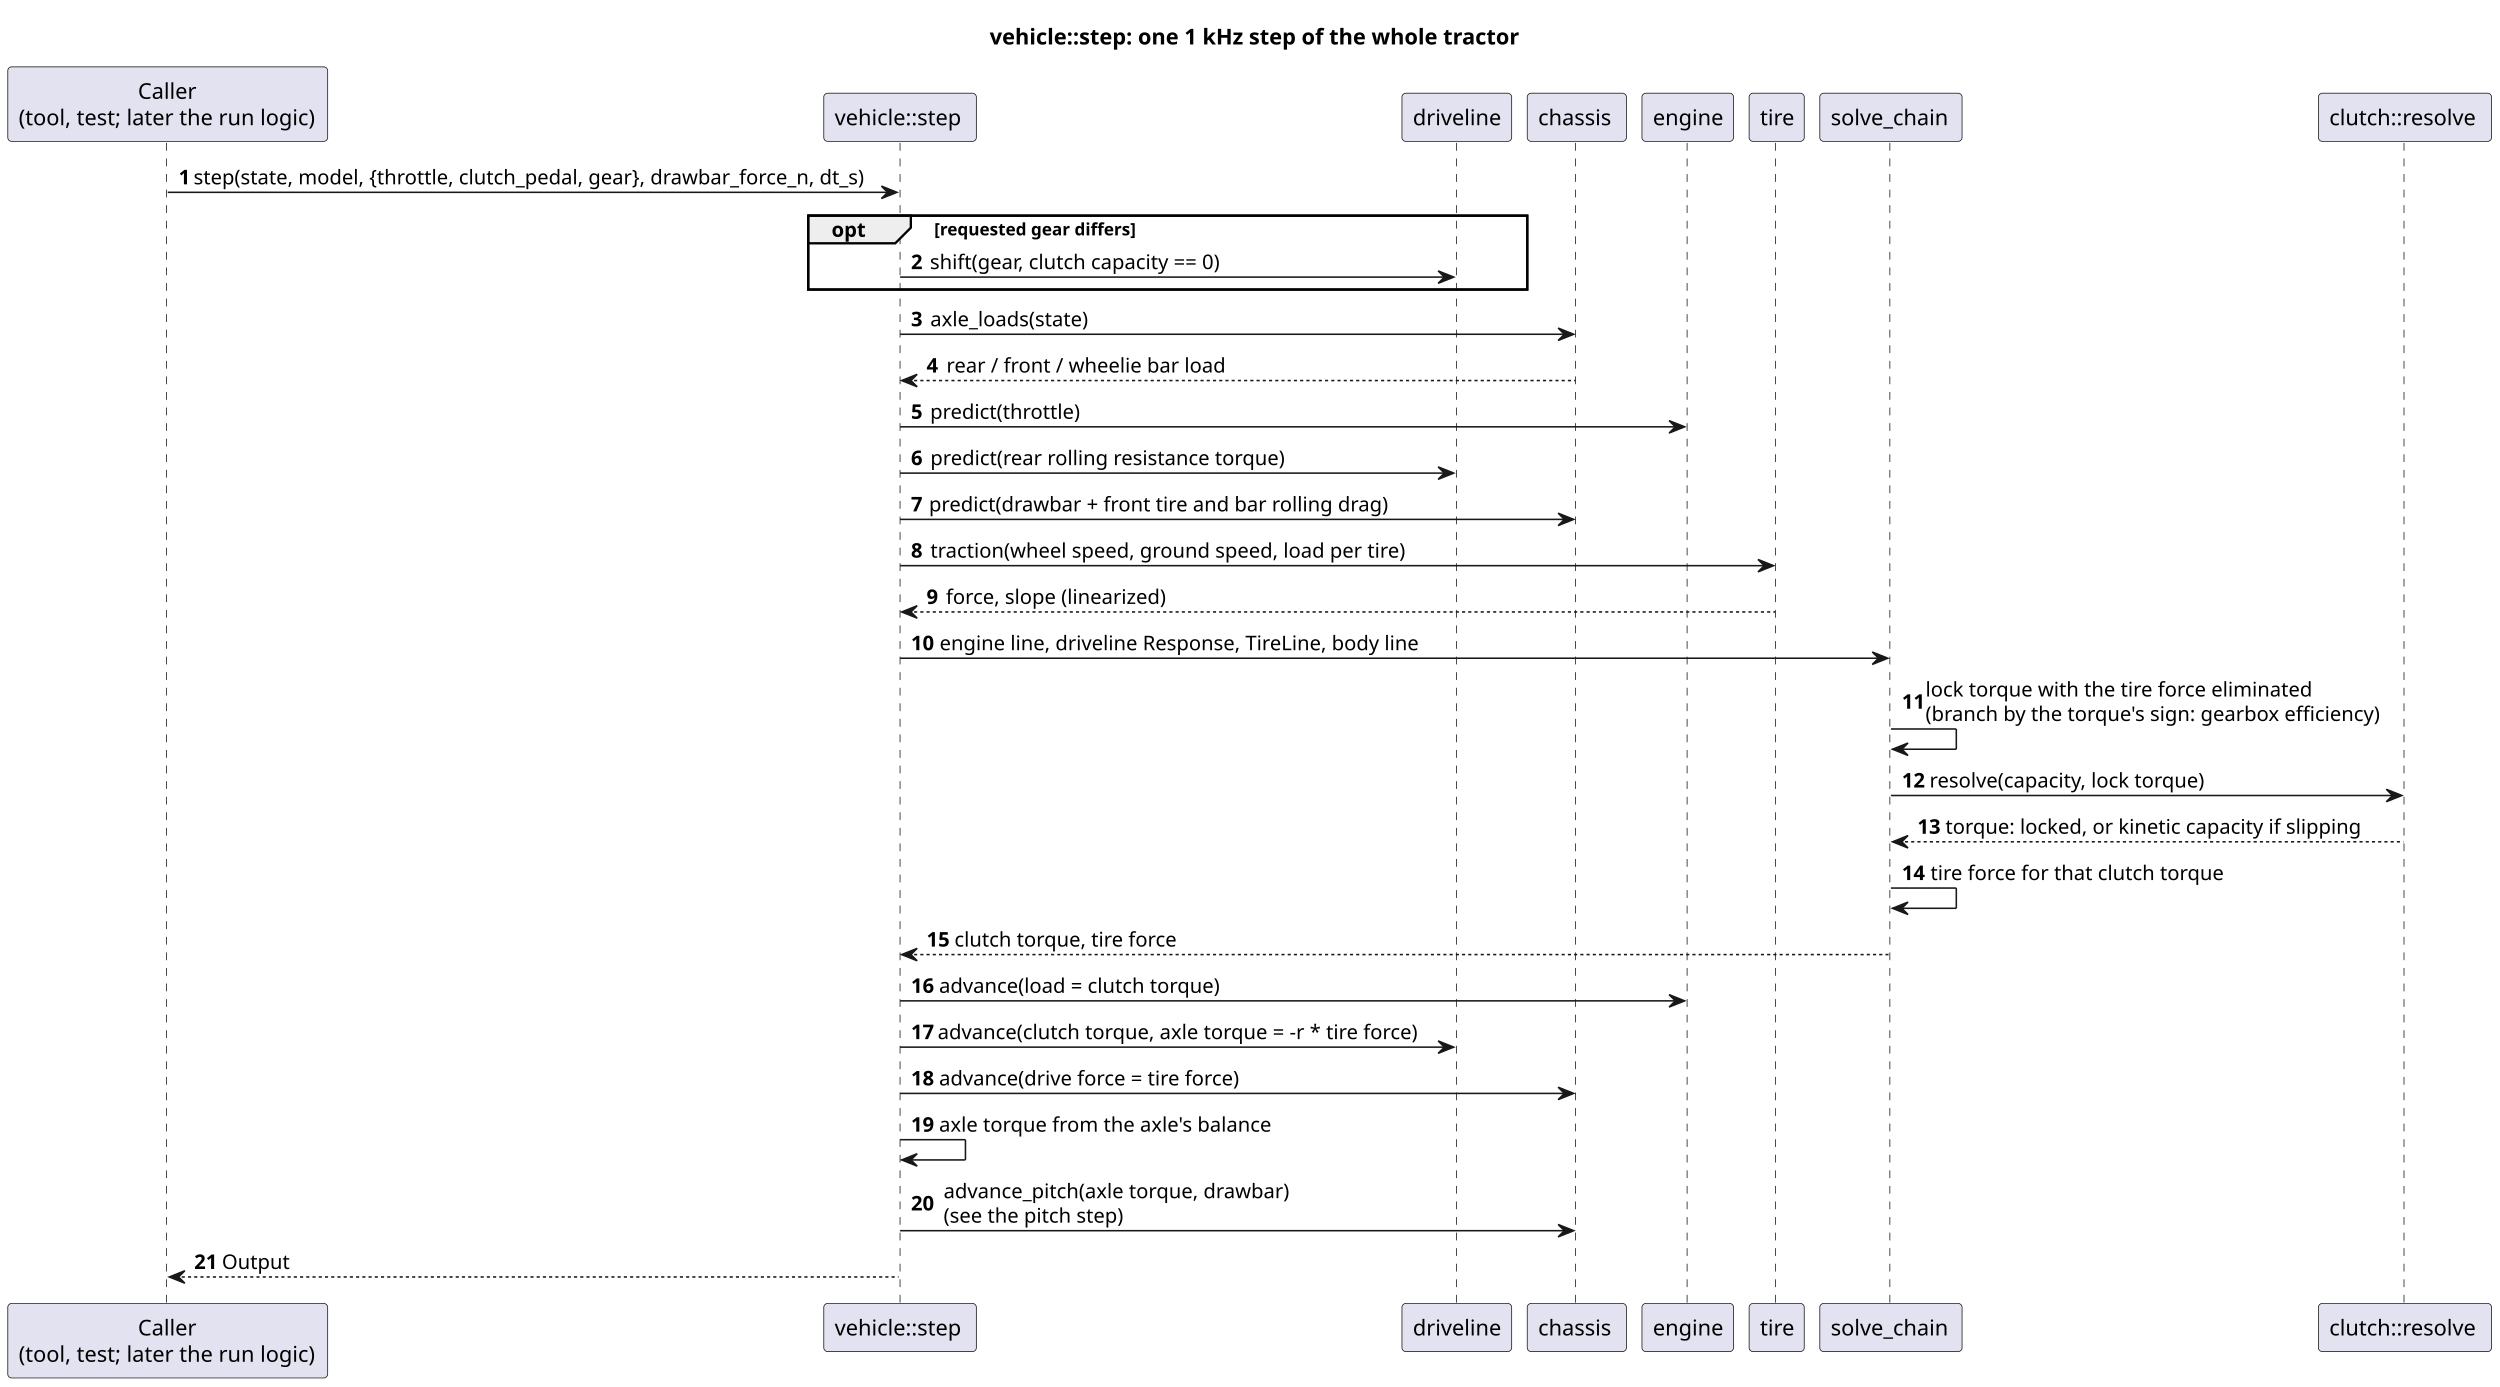
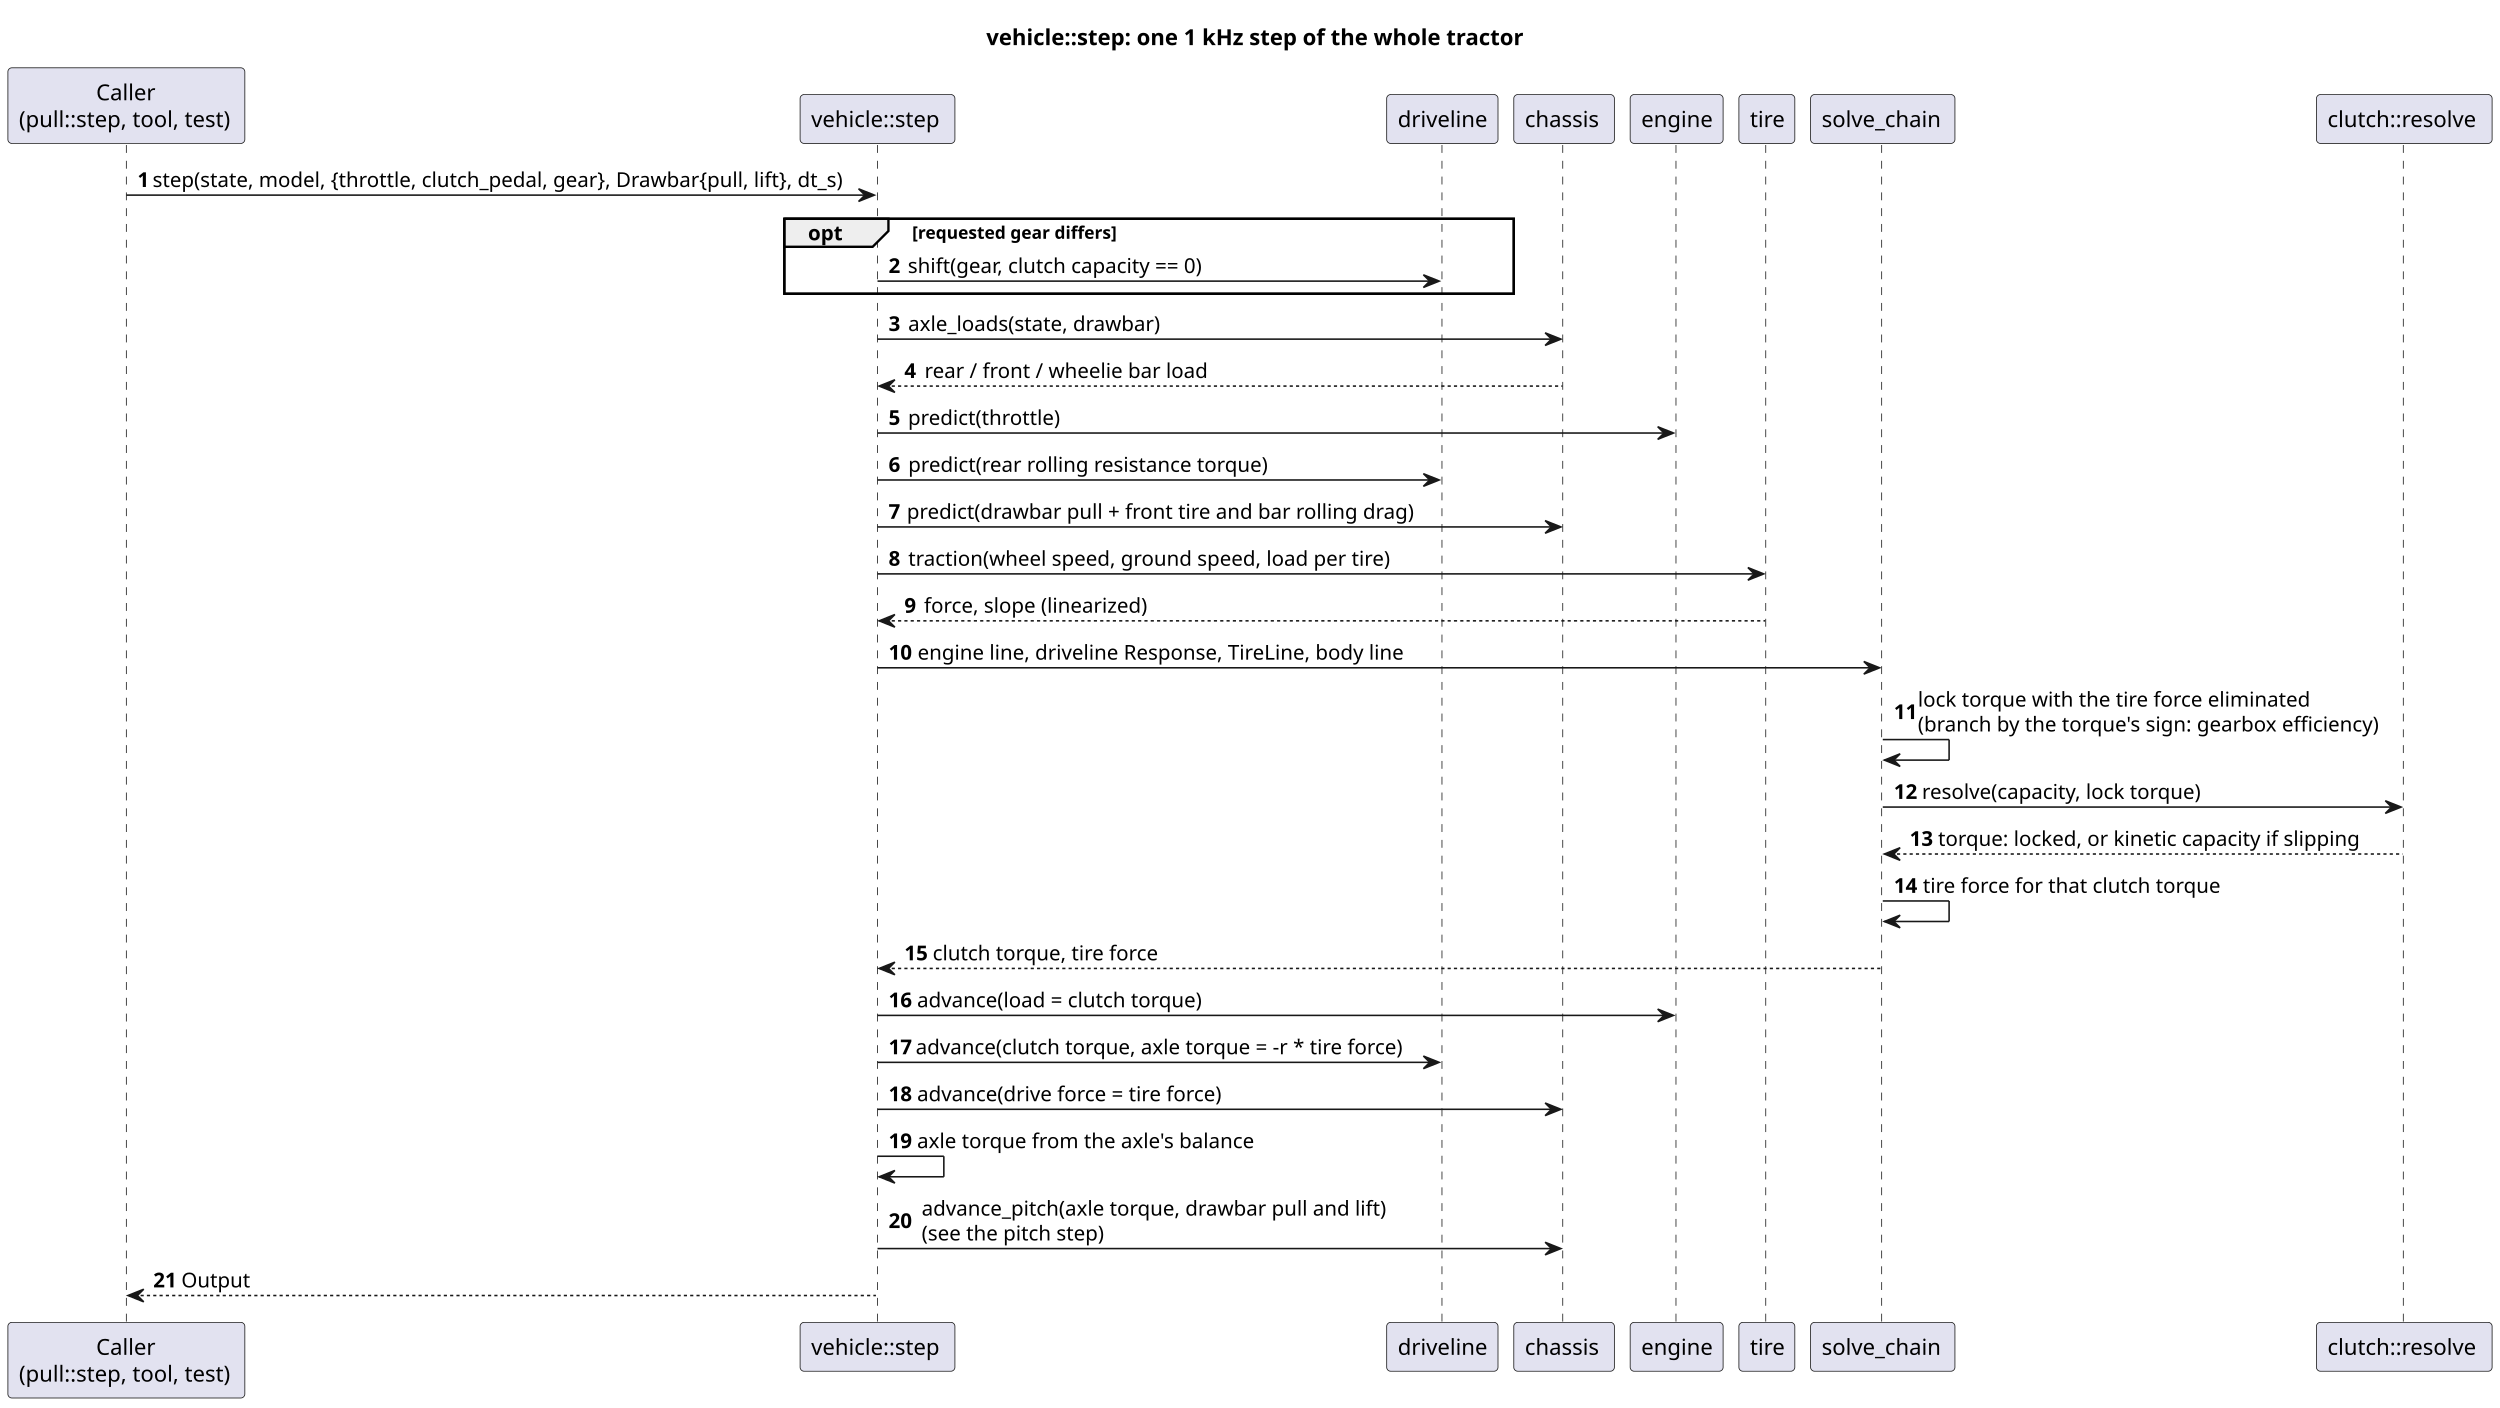
- <svg xmlns="http://www.w3.org/2000/svg" contentStyleType="text/css" height="891px" preserveAspectRatio="none" style="width:1606px;height:891px;background:#FFFFFF;" version="1.1" viewBox="0 0 1606 891" width="1606px" zoomAndPan="magnify">
+ <svg xmlns="http://www.w3.org/2000/svg" contentStyleType="text/css" height="891px" preserveAspectRatio="none" style="width:1583px;height:891px;background:#FFFFFF;" version="1.1" viewBox="0 0 1583 891" width="1583px" zoomAndPan="magnify">
  <defs />
  <g>
-     <text fill="#000000" font-family="sans-serif" font-size="14" font-weight="bold" lengthAdjust="spacing" textLength="332.992" x="635.787" y="28.562">vehicle::step: one 1 kHz step of the whole tractor</text>
-     <rect fill="none" height="47.459" style="stroke:#000000;stroke-width:1.5;" width="461.902" x="519.194" y="138.548" />
-     <line style="stroke:#181818;stroke-width:0.5;stroke-dasharray:5.0,5.0;" x1="107" x2="107" y1="91.818" y2="838.326" />
-     <line style="stroke:#181818;stroke-width:0.5;stroke-dasharray:5.0,5.0;" x1="578.194" x2="578.194" y1="91.818" y2="838.326" />
-     <line style="stroke:#181818;stroke-width:0.5;stroke-dasharray:5.0,5.0;" x1="935.618" x2="935.618" y1="91.818" y2="838.326" />
-     <line style="stroke:#181818;stroke-width:0.5;stroke-dasharray:5.0,5.0;" x1="1012.097" x2="1012.097" y1="91.818" y2="838.326" />
-     <line style="stroke:#181818;stroke-width:0.5;stroke-dasharray:5.0,5.0;" x1="1083.794" x2="1083.794" y1="91.818" y2="838.326" />
-     <line style="stroke:#181818;stroke-width:0.5;stroke-dasharray:5.0,5.0;" x1="1140.638" x2="1140.638" y1="91.818" y2="838.326" />
-     <line style="stroke:#181818;stroke-width:0.5;stroke-dasharray:5.0,5.0;" x1="1214.041" x2="1214.041" y1="91.818" y2="838.326" />
-     <line style="stroke:#181818;stroke-width:0.5;stroke-dasharray:5.0,5.0;" x1="1544.338" x2="1544.338" y1="91.818" y2="838.326" />
-     <rect fill="#E2E2F0" height="47.879" rx="2.5" ry="2.5" style="stroke:#181818;stroke-width:0.5;" width="205.495" x="5" y="42.94" />
-     <text fill="#000000" font-family="sans-serif" font-size="14" lengthAdjust="spacing" textLength="38.302" x="88.597" y="63.502">Caller</text>
-     <text fill="#000000" font-family="sans-serif" font-size="14" lengthAdjust="spacing" textLength="191.495" x="12" y="80.441">(tool, test; later the run logic)</text>
-     <rect fill="#E2E2F0" height="47.879" rx="2.5" ry="2.5" style="stroke:#181818;stroke-width:0.5;" width="205.495" x="5" y="837.326" />
-     <text fill="#000000" font-family="sans-serif" font-size="14" lengthAdjust="spacing" textLength="38.302" x="88.597" y="857.889">Caller</text>
-     <text fill="#000000" font-family="sans-serif" font-size="14" lengthAdjust="spacing" textLength="191.495" x="12" y="874.828">(tool, test; later the run logic)</text>
-     <rect fill="#E2E2F0" height="30.939" rx="2.5" ry="2.5" style="stroke:#181818;stroke-width:0.5;" width="98.02" x="529.194" y="59.879" />
-     <text fill="#000000" font-family="sans-serif" font-size="14" lengthAdjust="spacing" textLength="84.02" x="536.194" y="80.441">vehicle::step</text>
-     <rect fill="#E2E2F0" height="30.939" rx="2.5" ry="2.5" style="stroke:#181818;stroke-width:0.5;" width="98.02" x="529.194" y="837.326" />
-     <text fill="#000000" font-family="sans-serif" font-size="14" lengthAdjust="spacing" textLength="84.02" x="536.194" y="857.889">vehicle::step</text>
-     <rect fill="#E2E2F0" height="30.939" rx="2.5" ry="2.5" style="stroke:#181818;stroke-width:0.5;" width="70.478" x="900.618" y="59.879" />
-     <text fill="#000000" font-family="sans-serif" font-size="14" lengthAdjust="spacing" textLength="56.478" x="907.618" y="80.441">driveline</text>
-     <rect fill="#E2E2F0" height="30.939" rx="2.5" ry="2.5" style="stroke:#181818;stroke-width:0.5;" width="70.478" x="900.618" y="837.326" />
-     <text fill="#000000" font-family="sans-serif" font-size="14" lengthAdjust="spacing" textLength="56.478" x="907.618" y="857.889">driveline</text>
-     <rect fill="#E2E2F0" height="30.939" rx="2.5" ry="2.5" style="stroke:#181818;stroke-width:0.5;" width="63.697" x="981.097" y="59.879" />
-     <text fill="#000000" font-family="sans-serif" font-size="14" lengthAdjust="spacing" textLength="49.697" x="988.097" y="80.441">chassis</text>
-     <rect fill="#E2E2F0" height="30.939" rx="2.5" ry="2.5" style="stroke:#181818;stroke-width:0.5;" width="63.697" x="981.097" y="837.326" />
-     <text fill="#000000" font-family="sans-serif" font-size="14" lengthAdjust="spacing" textLength="49.697" x="988.097" y="857.889">chassis</text>
-     <rect fill="#E2E2F0" height="30.939" rx="2.5" ry="2.5" style="stroke:#181818;stroke-width:0.5;" width="58.844" x="1054.794" y="59.879" />
-     <text fill="#000000" font-family="sans-serif" font-size="14" lengthAdjust="spacing" textLength="44.844" x="1061.794" y="80.441">engine</text>
-     <rect fill="#E2E2F0" height="30.939" rx="2.5" ry="2.5" style="stroke:#181818;stroke-width:0.5;" width="58.844" x="1054.794" y="837.326" />
-     <text fill="#000000" font-family="sans-serif" font-size="14" lengthAdjust="spacing" textLength="44.844" x="1061.794" y="857.889">engine</text>
-     <rect fill="#E2E2F0" height="30.939" rx="2.5" ry="2.5" style="stroke:#181818;stroke-width:0.5;" width="35.403" x="1123.638" y="59.879" />
-     <text fill="#000000" font-family="sans-serif" font-size="14" lengthAdjust="spacing" textLength="21.403" x="1130.638" y="80.441">tire</text>
-     <rect fill="#E2E2F0" height="30.939" rx="2.5" ry="2.5" style="stroke:#181818;stroke-width:0.5;" width="35.403" x="1123.638" y="837.326" />
-     <text fill="#000000" font-family="sans-serif" font-size="14" lengthAdjust="spacing" textLength="21.403" x="1130.638" y="857.889">tire</text>
-     <rect fill="#E2E2F0" height="30.939" rx="2.5" ry="2.5" style="stroke:#181818;stroke-width:0.5;" width="91.39" x="1169.041" y="59.879" />
-     <text fill="#000000" font-family="sans-serif" font-size="14" lengthAdjust="spacing" textLength="77.39" x="1176.041" y="80.441">solve_chain</text>
-     <rect fill="#E2E2F0" height="30.939" rx="2.5" ry="2.5" style="stroke:#181818;stroke-width:0.5;" width="91.39" x="1169.041" y="837.326" />
-     <text fill="#000000" font-family="sans-serif" font-size="14" lengthAdjust="spacing" textLength="77.39" x="1176.041" y="857.889">solve_chain</text>
-     <rect fill="#E2E2F0" height="30.939" rx="2.5" ry="2.5" style="stroke:#181818;stroke-width:0.5;" width="111.228" x="1489.338" y="59.879" />
-     <text fill="#000000" font-family="sans-serif" font-size="14" lengthAdjust="spacing" textLength="97.228" x="1496.338" y="80.441">clutch::resolve</text>
-     <rect fill="#E2E2F0" height="30.939" rx="2.5" ry="2.5" style="stroke:#181818;stroke-width:0.5;" width="111.228" x="1489.338" y="837.326" />
-     <text fill="#000000" font-family="sans-serif" font-size="14" lengthAdjust="spacing" textLength="97.228" x="1496.338" y="857.889">clutch::resolve</text>
-     <polygon fill="#181818" points="566.205,119.548,576.205,123.548,566.205,127.548,570.205,123.548" style="stroke:#181818;stroke-width:1.0;" />
-     <line style="stroke:#181818;stroke-width:1.0;" x1="107.748" x2="572.205" y1="123.548" y2="123.548" />
-     <text fill="#000000" font-family="sans-serif" font-size="13" font-weight="bold" lengthAdjust="spacing" textLength="5.605" x="114.748" y="118.412">1</text>
-     <text fill="#000000" font-family="sans-serif" font-size="13" lengthAdjust="spacing" textLength="436.852" x="124.353" y="118.412">step(state, model, {throttle, clutch_pedal, gear}, drawbar_force_n, dt_s)</text>
-     <path d="M519.194,138.548 L585.123,138.548 L585.123,146.277 L575.123,156.277 L519.194,156.277 L519.194,138.548 " fill="#EEEEEE" style="stroke:#000000;stroke-width:1.5;" />
-     <rect fill="none" height="47.459" style="stroke:#000000;stroke-width:1.5;" width="461.902" x="519.194" y="138.548" />
-     <text fill="#000000" font-family="sans-serif" font-size="13" font-weight="bold" lengthAdjust="spacing" textLength="20.928" x="534.194" y="152.142">opt</text>
-     <text fill="#000000" font-family="sans-serif" font-size="11" font-weight="bold" lengthAdjust="spacing" textLength="128.777" x="600.123" y="151.204">[requested gear differs]</text>
-     <polygon fill="#181818" points="923.857,174.007,933.857,178.007,923.857,182.007,927.857,178.007" style="stroke:#181818;stroke-width:1.0;" />
-     <line style="stroke:#181818;stroke-width:1.0;" x1="578.205" x2="929.857" y1="178.007" y2="178.007" />
-     <text fill="#000000" font-family="sans-serif" font-size="13" font-weight="bold" lengthAdjust="spacing" textLength="8.188" x="585.205" y="172.871">2</text>
-     <text fill="#000000" font-family="sans-serif" font-size="13" lengthAdjust="spacing" textLength="197.514" x="597.393" y="172.871">shift(gear, clutch capacity == 0)</text>
-     <polygon fill="#181818" points="1000.945,210.736,1010.945,214.736,1000.945,218.736,1004.945,214.736" style="stroke:#181818;stroke-width:1.0;" />
-     <line style="stroke:#181818;stroke-width:1.0;" x1="578.205" x2="1006.945" y1="214.736" y2="214.736" />
-     <text fill="#000000" font-family="sans-serif" font-size="13" font-weight="bold" lengthAdjust="spacing" textLength="8.392" x="585.205" y="209.601">3</text>
-     <text fill="#000000" font-family="sans-serif" font-size="13" lengthAdjust="spacing" textLength="103.848" x="597.596" y="209.601">axle_loads(state)</text>
-     <polygon fill="#181818" points="589.205,240.466,579.205,244.466,589.205,248.466,585.205,244.466" style="stroke:#181818;stroke-width:1.0;" />
-     <line style="stroke:#181818;stroke-width:1.0;stroke-dasharray:2.0,2.0;" x1="583.205" x2="1011.945" y1="244.466" y2="244.466" />
-     <text fill="#000000" font-family="sans-serif" font-size="13" font-weight="bold" lengthAdjust="spacing" textLength="8.791" x="595.205" y="239.33">4</text>
-     <text fill="#000000" font-family="sans-serif" font-size="13" lengthAdjust="spacing" textLength="179.125" x="607.996" y="239.33">rear / front / wheelie bar load</text>
-     <polygon fill="#181818" points="1072.216,270.195,1082.216,274.195,1072.216,278.195,1076.216,274.195" style="stroke:#181818;stroke-width:1.0;" />
-     <line style="stroke:#181818;stroke-width:1.0;" x1="578.205" x2="1078.216" y1="274.195" y2="274.195" />
-     <text fill="#000000" font-family="sans-serif" font-size="13" font-weight="bold" lengthAdjust="spacing" textLength="8.309" x="585.205" y="269.06">5</text>
-     <text fill="#000000" font-family="sans-serif" font-size="13" lengthAdjust="spacing" textLength="96.567" x="597.514" y="269.06">predict(throttle)</text>
-     <polygon fill="#181818" points="923.857,299.925,933.857,303.925,923.857,307.925,927.857,303.925" style="stroke:#181818;stroke-width:1.0;" />
-     <line style="stroke:#181818;stroke-width:1.0;" x1="578.205" x2="929.857" y1="303.925" y2="303.925" />
-     <text fill="#000000" font-family="sans-serif" font-size="13" font-weight="bold" lengthAdjust="spacing" textLength="8.442" x="585.205" y="298.789">6</text>
-     <text fill="#000000" font-family="sans-serif" font-size="13" lengthAdjust="spacing" textLength="229.88" x="597.647" y="298.789">predict(rear rolling resistance torque)</text>
-     <polygon fill="#181818" points="1000.945,329.654,1010.945,333.654,1000.945,337.654,1004.945,333.654" style="stroke:#181818;stroke-width:1.0;" />
-     <line style="stroke:#181818;stroke-width:1.0;" x1="578.205" x2="1006.945" y1="333.654" y2="333.654" />
-     <text fill="#000000" font-family="sans-serif" font-size="13" font-weight="bold" lengthAdjust="spacing" textLength="7.56" x="585.205" y="328.519">7</text>
-     <text fill="#000000" font-family="sans-serif" font-size="13" lengthAdjust="spacing" textLength="296.163" x="596.765" y="328.519">predict(drawbar + front tire and bar rolling drag)</text>
-     <polygon fill="#181818" points="1129.339,359.384,1139.339,363.384,1129.339,367.384,1133.339,363.384" style="stroke:#181818;stroke-width:1.0;" />
-     <line style="stroke:#181818;stroke-width:1.0;" x1="578.205" x2="1135.339" y1="363.384" y2="363.384" />
-     <text fill="#000000" font-family="sans-serif" font-size="13" font-weight="bold" lengthAdjust="spacing" textLength="8.461" x="585.205" y="358.248">8</text>
-     <text fill="#000000" font-family="sans-serif" font-size="13" lengthAdjust="spacing" textLength="308.674" x="597.666" y="358.248">traction(wheel speed, ground speed, load per tire)</text>
-     <polygon fill="#181818" points="589.205,389.113,579.205,393.113,589.205,397.113,585.205,393.113" style="stroke:#181818;stroke-width:1.0;" />
-     <line style="stroke:#181818;stroke-width:1.0;stroke-dasharray:2.0,2.0;" x1="583.205" x2="1140.339" y1="393.113" y2="393.113" />
-     <text fill="#000000" font-family="sans-serif" font-size="13" font-weight="bold" lengthAdjust="spacing" textLength="8.442" x="595.205" y="387.978">9</text>
-     <text fill="#000000" font-family="sans-serif" font-size="13" lengthAdjust="spacing" textLength="146.009" x="607.647" y="387.978">force, slope (linearized)</text>
-     <polygon fill="#181818" points="1202.736,418.843,1212.736,422.843,1202.736,426.843,1206.736,422.843" style="stroke:#181818;stroke-width:1.0;" />
-     <line style="stroke:#181818;stroke-width:1.0;" x1="578.205" x2="1208.736" y1="422.843" y2="422.843" />
-     <text fill="#000000" font-family="sans-serif" font-size="13" font-weight="bold" lengthAdjust="spacing" textLength="14.371" x="585.205" y="417.707">10</text>
-     <text fill="#000000" font-family="sans-serif" font-size="13" lengthAdjust="spacing" textLength="311.848" x="603.576" y="417.707">engine line, driveline Response, TireLine, body line</text>
-     <line style="stroke:#181818;stroke-width:1.0;" x1="1214.736" x2="1256.736" y1="468.302" y2="468.302" />
-     <line style="stroke:#181818;stroke-width:1.0;" x1="1256.736" x2="1256.736" y1="468.302" y2="481.302" />
-     <line style="stroke:#181818;stroke-width:1.0;" x1="1215.736" x2="1256.736" y1="481.302" y2="481.302" />
-     <polygon fill="#181818" points="1225.736,477.302,1215.736,481.302,1225.736,485.302,1221.736,481.302" style="stroke:#181818;stroke-width:1.0;" />
-     <text fill="#000000" font-family="sans-serif" font-size="13" font-weight="bold" lengthAdjust="spacing" textLength="11.21" x="1221.736" y="455.301">11</text>
-     <text fill="#000000" font-family="sans-serif" font-size="13" lengthAdjust="spacing" textLength="248.422" x="1236.946" y="447.437">lock torque with the tire force eliminated</text>
-     <text fill="#000000" font-family="sans-serif" font-size="13" lengthAdjust="spacing" textLength="301.006" x="1236.946" y="463.166">(branch by the torque's sign: gearbox efficiency)</text>
-     <polygon fill="#181818" points="1532.952,507.031,1542.952,511.031,1532.952,515.031,1536.952,511.031" style="stroke:#181818;stroke-width:1.0;" />
-     <line style="stroke:#181818;stroke-width:1.0;" x1="1214.736" x2="1538.952" y1="511.031" y2="511.031" />
-     <text fill="#000000" font-family="sans-serif" font-size="13" font-weight="bold" lengthAdjust="spacing" textLength="13.793" x="1221.736" y="505.896">12</text>
-     <text fill="#000000" font-family="sans-serif" font-size="13" lengthAdjust="spacing" textLength="183.498" x="1239.529" y="505.896">resolve(capacity, lock torque)</text>
-     <polygon fill="#181818" points="1225.736,536.761,1215.736,540.761,1225.736,544.761,1221.736,540.761" style="stroke:#181818;stroke-width:1.0;" />
-     <line style="stroke:#181818;stroke-width:1.0;stroke-dasharray:2.0,2.0;" x1="1219.736" x2="1543.952" y1="540.761" y2="540.761" />
-     <text fill="#000000" font-family="sans-serif" font-size="13" font-weight="bold" lengthAdjust="spacing" textLength="13.997" x="1231.736" y="535.625">13</text>
-     <text fill="#000000" font-family="sans-serif" font-size="13" lengthAdjust="spacing" textLength="271.661" x="1249.732" y="535.625">torque: locked, or kinetic capacity if slipping</text>
-     <line style="stroke:#181818;stroke-width:1.0;" x1="1214.736" x2="1256.736" y1="570.49" y2="570.49" />
-     <line style="stroke:#181818;stroke-width:1.0;" x1="1256.736" x2="1256.736" y1="570.49" y2="583.49" />
-     <line style="stroke:#181818;stroke-width:1.0;" x1="1215.736" x2="1256.736" y1="583.49" y2="583.49" />
-     <polygon fill="#181818" points="1225.736,579.49,1215.736,583.49,1225.736,587.49,1221.736,583.49" style="stroke:#181818;stroke-width:1.0;" />
-     <text fill="#000000" font-family="sans-serif" font-size="13" font-weight="bold" lengthAdjust="spacing" textLength="14.396" x="1221.736" y="565.355">14</text>
-     <text fill="#000000" font-family="sans-serif" font-size="13" lengthAdjust="spacing" textLength="189.452" x="1240.132" y="565.355">tire force for that clutch torque</text>
-     <polygon fill="#181818" points="589.205,609.22,579.205,613.22,589.205,617.22,585.205,613.22" style="stroke:#181818;stroke-width:1.0;" />
-     <line style="stroke:#181818;stroke-width:1.0;stroke-dasharray:2.0,2.0;" x1="583.205" x2="1213.736" y1="613.22" y2="613.22" />
-     <text fill="#000000" font-family="sans-serif" font-size="13" font-weight="bold" lengthAdjust="spacing" textLength="13.914" x="595.205" y="608.084">15</text>
-     <text fill="#000000" font-family="sans-serif" font-size="13" lengthAdjust="spacing" textLength="144.892" x="613.119" y="608.084">clutch torque, tire force</text>
-     <polygon fill="#181818" points="1072.216,638.949,1082.216,642.949,1072.216,646.949,1076.216,642.949" style="stroke:#181818;stroke-width:1.0;" />
-     <line style="stroke:#181818;stroke-width:1.0;" x1="578.205" x2="1078.216" y1="642.949" y2="642.949" />
-     <text fill="#000000" font-family="sans-serif" font-size="13" font-weight="bold" lengthAdjust="spacing" textLength="14.047" x="585.205" y="637.813">16</text>
-     <text fill="#000000" font-family="sans-serif" font-size="13" lengthAdjust="spacing" textLength="185.606" x="603.252" y="637.813">advance(load = clutch torque)</text>
-     <polygon fill="#181818" points="923.857,668.679,933.857,672.679,923.857,676.679,927.857,672.679" style="stroke:#181818;stroke-width:1.0;" />
-     <line style="stroke:#181818;stroke-width:1.0;" x1="578.205" x2="929.857" y1="672.679" y2="672.679" />
-     <text fill="#000000" font-family="sans-serif" font-size="13" font-weight="bold" lengthAdjust="spacing" textLength="13.165" x="585.205" y="667.543">17</text>
-     <text fill="#000000" font-family="sans-serif" font-size="13" lengthAdjust="spacing" textLength="316.488" x="602.37" y="667.543">advance(clutch torque, axle torque = -r * tire force)</text>
-     <polygon fill="#181818" points="1000.945,698.408,1010.945,702.408,1000.945,706.408,1004.945,702.408" style="stroke:#181818;stroke-width:1.0;" />
-     <line style="stroke:#181818;stroke-width:1.0;" x1="578.205" x2="1006.945" y1="702.408" y2="702.408" />
-     <text fill="#000000" font-family="sans-serif" font-size="13" font-weight="bold" lengthAdjust="spacing" textLength="14.066" x="585.205" y="697.273">18</text>
-     <text fill="#000000" font-family="sans-serif" font-size="13" lengthAdjust="spacing" textLength="201.037" x="603.271" y="697.273">advance(drive force = tire force)</text>
-     <line style="stroke:#181818;stroke-width:1.0;" x1="578.205" x2="620.205" y1="732.138" y2="732.138" />
-     <line style="stroke:#181818;stroke-width:1.0;" x1="620.205" x2="620.205" y1="732.138" y2="745.138" />
-     <line style="stroke:#181818;stroke-width:1.0;" x1="579.205" x2="620.205" y1="745.138" y2="745.138" />
-     <polygon fill="#181818" points="589.205,741.138,579.205,745.138,589.205,749.138,585.205,745.138" style="stroke:#181818;stroke-width:1.0;" />
-     <text fill="#000000" font-family="sans-serif" font-size="13" font-weight="bold" lengthAdjust="spacing" textLength="14.047" x="585.205" y="727.002">19</text>
-     <text fill="#000000" font-family="sans-serif" font-size="13" lengthAdjust="spacing" textLength="216.258" x="603.252" y="727.002">axle torque from the axle's balance</text>
-     <polygon fill="#181818" points="1000.945,786.597,1010.945,790.597,1000.945,794.597,1004.945,790.597" style="stroke:#181818;stroke-width:1.0;" />
-     <line style="stroke:#181818;stroke-width:1.0;" x1="578.205" x2="1006.945" y1="790.597" y2="790.597" />
-     <text fill="#000000" font-family="sans-serif" font-size="13" font-weight="bold" lengthAdjust="spacing" textLength="16.955" x="585.205" y="777.596">20</text>
-     <text fill="#000000" font-family="sans-serif" font-size="13" lengthAdjust="spacing" textLength="225.735" x="606.159" y="769.731">advance_pitch(axle torque, drawbar)</text>
-     <text fill="#000000" font-family="sans-serif" font-size="13" lengthAdjust="spacing" textLength="119.12" x="606.159" y="785.461">(see the pitch step)</text>
-     <polygon fill="#181818" points="118.748,816.326,108.748,820.326,118.748,824.326,114.748,820.326" style="stroke:#181818;stroke-width:1.0;" />
-     <line style="stroke:#181818;stroke-width:1.0;stroke-dasharray:2.0,2.0;" x1="112.748" x2="577.205" y1="820.326" y2="820.326" />
-     <text fill="#000000" font-family="sans-serif" font-size="13" font-weight="bold" lengthAdjust="spacing" textLength="13.793" x="124.748" y="815.19">21</text>
-     <text fill="#000000" font-family="sans-serif" font-size="13" lengthAdjust="spacing" textLength="41.78" x="142.541" y="815.19">Output</text>
+     <text fill="#000000" font-family="sans-serif" font-size="14" font-weight="bold" lengthAdjust="spacing" textLength="332.992" x="624.503" y="28.562">vehicle::step: one 1 kHz step of the whole tractor</text>
+     <rect fill="none" height="47.459" style="stroke:#000000;stroke-width:1.5;" width="461.902" x="496.628" y="138.548" />
+     <line style="stroke:#181818;stroke-width:0.5;stroke-dasharray:5.0,5.0;" x1="80" x2="80" y1="91.818" y2="838.326" />
+     <line style="stroke:#181818;stroke-width:0.5;stroke-dasharray:5.0,5.0;" x1="555.628" x2="555.628" y1="91.818" y2="838.326" />
+     <line style="stroke:#181818;stroke-width:0.5;stroke-dasharray:5.0,5.0;" x1="913.052" x2="913.052" y1="91.818" y2="838.326" />
+     <line style="stroke:#181818;stroke-width:0.5;stroke-dasharray:5.0,5.0;" x1="989.53" x2="989.53" y1="91.818" y2="838.326" />
+     <line style="stroke:#181818;stroke-width:0.5;stroke-dasharray:5.0,5.0;" x1="1061.227" x2="1061.227" y1="91.818" y2="838.326" />
+     <line style="stroke:#181818;stroke-width:0.5;stroke-dasharray:5.0,5.0;" x1="1118.071" x2="1118.071" y1="91.818" y2="838.326" />
+     <line style="stroke:#181818;stroke-width:0.5;stroke-dasharray:5.0,5.0;" x1="1191.475" x2="1191.475" y1="91.818" y2="838.326" />
+     <line style="stroke:#181818;stroke-width:0.5;stroke-dasharray:5.0,5.0;" x1="1521.772" x2="1521.772" y1="91.818" y2="838.326" />
+     <rect fill="#E2E2F0" height="47.879" rx="2.5" ry="2.5" style="stroke:#181818;stroke-width:0.5;" width="150.028" x="5" y="42.94" />
+     <text fill="#000000" font-family="sans-serif" font-size="14" lengthAdjust="spacing" textLength="38.302" x="60.863" y="63.502">Caller</text>
+     <text fill="#000000" font-family="sans-serif" font-size="14" lengthAdjust="spacing" textLength="136.028" x="12" y="80.441">(pull::step, tool, test)</text>
+     <rect fill="#E2E2F0" height="47.879" rx="2.5" ry="2.5" style="stroke:#181818;stroke-width:0.5;" width="150.028" x="5" y="837.326" />
+     <text fill="#000000" font-family="sans-serif" font-size="14" lengthAdjust="spacing" textLength="38.302" x="60.863" y="857.889">Caller</text>
+     <text fill="#000000" font-family="sans-serif" font-size="14" lengthAdjust="spacing" textLength="136.028" x="12" y="874.828">(pull::step, tool, test)</text>
+     <rect fill="#E2E2F0" height="30.939" rx="2.5" ry="2.5" style="stroke:#181818;stroke-width:0.5;" width="98.02" x="506.628" y="59.879" />
+     <text fill="#000000" font-family="sans-serif" font-size="14" lengthAdjust="spacing" textLength="84.02" x="513.628" y="80.441">vehicle::step</text>
+     <rect fill="#E2E2F0" height="30.939" rx="2.5" ry="2.5" style="stroke:#181818;stroke-width:0.5;" width="98.02" x="506.628" y="837.326" />
+     <text fill="#000000" font-family="sans-serif" font-size="14" lengthAdjust="spacing" textLength="84.02" x="513.628" y="857.889">vehicle::step</text>
+     <rect fill="#E2E2F0" height="30.939" rx="2.5" ry="2.5" style="stroke:#181818;stroke-width:0.5;" width="70.478" x="878.052" y="59.879" />
+     <text fill="#000000" font-family="sans-serif" font-size="14" lengthAdjust="spacing" textLength="56.478" x="885.052" y="80.441">driveline</text>
+     <rect fill="#E2E2F0" height="30.939" rx="2.5" ry="2.5" style="stroke:#181818;stroke-width:0.5;" width="70.478" x="878.052" y="837.326" />
+     <text fill="#000000" font-family="sans-serif" font-size="14" lengthAdjust="spacing" textLength="56.478" x="885.052" y="857.889">driveline</text>
+     <rect fill="#E2E2F0" height="30.939" rx="2.5" ry="2.5" style="stroke:#181818;stroke-width:0.5;" width="63.697" x="958.53" y="59.879" />
+     <text fill="#000000" font-family="sans-serif" font-size="14" lengthAdjust="spacing" textLength="49.697" x="965.53" y="80.441">chassis</text>
+     <rect fill="#E2E2F0" height="30.939" rx="2.5" ry="2.5" style="stroke:#181818;stroke-width:0.5;" width="63.697" x="958.53" y="837.326" />
+     <text fill="#000000" font-family="sans-serif" font-size="14" lengthAdjust="spacing" textLength="49.697" x="965.53" y="857.889">chassis</text>
+     <rect fill="#E2E2F0" height="30.939" rx="2.5" ry="2.5" style="stroke:#181818;stroke-width:0.5;" width="58.844" x="1032.227" y="59.879" />
+     <text fill="#000000" font-family="sans-serif" font-size="14" lengthAdjust="spacing" textLength="44.844" x="1039.227" y="80.441">engine</text>
+     <rect fill="#E2E2F0" height="30.939" rx="2.5" ry="2.5" style="stroke:#181818;stroke-width:0.5;" width="58.844" x="1032.227" y="837.326" />
+     <text fill="#000000" font-family="sans-serif" font-size="14" lengthAdjust="spacing" textLength="44.844" x="1039.227" y="857.889">engine</text>
+     <rect fill="#E2E2F0" height="30.939" rx="2.5" ry="2.5" style="stroke:#181818;stroke-width:0.5;" width="35.403" x="1101.071" y="59.879" />
+     <text fill="#000000" font-family="sans-serif" font-size="14" lengthAdjust="spacing" textLength="21.403" x="1108.071" y="80.441">tire</text>
+     <rect fill="#E2E2F0" height="30.939" rx="2.5" ry="2.5" style="stroke:#181818;stroke-width:0.5;" width="35.403" x="1101.071" y="837.326" />
+     <text fill="#000000" font-family="sans-serif" font-size="14" lengthAdjust="spacing" textLength="21.403" x="1108.071" y="857.889">tire</text>
+     <rect fill="#E2E2F0" height="30.939" rx="2.5" ry="2.5" style="stroke:#181818;stroke-width:0.5;" width="91.39" x="1146.475" y="59.879" />
+     <text fill="#000000" font-family="sans-serif" font-size="14" lengthAdjust="spacing" textLength="77.39" x="1153.475" y="80.441">solve_chain</text>
+     <rect fill="#E2E2F0" height="30.939" rx="2.5" ry="2.5" style="stroke:#181818;stroke-width:0.5;" width="91.39" x="1146.475" y="837.326" />
+     <text fill="#000000" font-family="sans-serif" font-size="14" lengthAdjust="spacing" textLength="77.39" x="1153.475" y="857.889">solve_chain</text>
+     <rect fill="#E2E2F0" height="30.939" rx="2.5" ry="2.5" style="stroke:#181818;stroke-width:0.5;" width="111.228" x="1466.772" y="59.879" />
+     <text fill="#000000" font-family="sans-serif" font-size="14" lengthAdjust="spacing" textLength="97.228" x="1473.772" y="80.441">clutch::resolve</text>
+     <rect fill="#E2E2F0" height="30.939" rx="2.5" ry="2.5" style="stroke:#181818;stroke-width:0.5;" width="111.228" x="1466.772" y="837.326" />
+     <text fill="#000000" font-family="sans-serif" font-size="14" lengthAdjust="spacing" textLength="97.228" x="1473.772" y="857.889">clutch::resolve</text>
+     <polygon fill="#181818" points="543.638,119.548,553.638,123.548,543.638,127.548,547.638,123.548" style="stroke:#181818;stroke-width:1.0;" />
+     <line style="stroke:#181818;stroke-width:1.0;" x1="80.014" x2="549.638" y1="123.548" y2="123.548" />
+     <text fill="#000000" font-family="sans-serif" font-size="13" font-weight="bold" lengthAdjust="spacing" textLength="5.605" x="87.014" y="118.412">1</text>
+     <text fill="#000000" font-family="sans-serif" font-size="13" lengthAdjust="spacing" textLength="442.019" x="96.619" y="118.412">step(state, model, {throttle, clutch_pedal, gear}, Drawbar{pull, lift}, dt_s)</text>
+     <path d="M496.628,138.548 L562.556,138.548 L562.556,146.277 L552.556,156.277 L496.628,156.277 L496.628,138.548 " fill="#EEEEEE" style="stroke:#000000;stroke-width:1.5;" />
+     <rect fill="none" height="47.459" style="stroke:#000000;stroke-width:1.5;" width="461.902" x="496.628" y="138.548" />
+     <text fill="#000000" font-family="sans-serif" font-size="13" font-weight="bold" lengthAdjust="spacing" textLength="20.928" x="511.628" y="152.142">opt</text>
+     <text fill="#000000" font-family="sans-serif" font-size="11" font-weight="bold" lengthAdjust="spacing" textLength="128.777" x="577.556" y="151.204">[requested gear differs]</text>
+     <polygon fill="#181818" points="901.291,174.007,911.291,178.007,901.291,182.007,905.291,178.007" style="stroke:#181818;stroke-width:1.0;" />
+     <line style="stroke:#181818;stroke-width:1.0;" x1="555.638" x2="907.291" y1="178.007" y2="178.007" />
+     <text fill="#000000" font-family="sans-serif" font-size="13" font-weight="bold" lengthAdjust="spacing" textLength="8.188" x="562.638" y="172.871">2</text>
+     <text fill="#000000" font-family="sans-serif" font-size="13" lengthAdjust="spacing" textLength="197.514" x="574.827" y="172.871">shift(gear, clutch capacity == 0)</text>
+     <polygon fill="#181818" points="978.379,210.736,988.379,214.736,978.379,218.736,982.379,214.736" style="stroke:#181818;stroke-width:1.0;" />
+     <line style="stroke:#181818;stroke-width:1.0;" x1="555.638" x2="984.379" y1="214.736" y2="214.736" />
+     <text fill="#000000" font-family="sans-serif" font-size="13" font-weight="bold" lengthAdjust="spacing" textLength="8.392" x="562.638" y="209.601">3</text>
+     <text fill="#000000" font-family="sans-serif" font-size="13" lengthAdjust="spacing" textLength="162.195" x="575.03" y="209.601">axle_loads(state, drawbar)</text>
+     <polygon fill="#181818" points="566.638,240.466,556.638,244.466,566.638,248.466,562.638,244.466" style="stroke:#181818;stroke-width:1.0;" />
+     <line style="stroke:#181818;stroke-width:1.0;stroke-dasharray:2.0,2.0;" x1="560.638" x2="989.379" y1="244.466" y2="244.466" />
+     <text fill="#000000" font-family="sans-serif" font-size="13" font-weight="bold" lengthAdjust="spacing" textLength="8.791" x="572.638" y="239.33">4</text>
+     <text fill="#000000" font-family="sans-serif" font-size="13" lengthAdjust="spacing" textLength="179.125" x="585.43" y="239.33">rear / front / wheelie bar load</text>
+     <polygon fill="#181818" points="1049.649,270.195,1059.649,274.195,1049.649,278.195,1053.649,274.195" style="stroke:#181818;stroke-width:1.0;" />
+     <line style="stroke:#181818;stroke-width:1.0;" x1="555.638" x2="1055.649" y1="274.195" y2="274.195" />
+     <text fill="#000000" font-family="sans-serif" font-size="13" font-weight="bold" lengthAdjust="spacing" textLength="8.309" x="562.638" y="269.06">5</text>
+     <text fill="#000000" font-family="sans-serif" font-size="13" lengthAdjust="spacing" textLength="96.567" x="574.947" y="269.06">predict(throttle)</text>
+     <polygon fill="#181818" points="901.291,299.925,911.291,303.925,901.291,307.925,905.291,303.925" style="stroke:#181818;stroke-width:1.0;" />
+     <line style="stroke:#181818;stroke-width:1.0;" x1="555.638" x2="907.291" y1="303.925" y2="303.925" />
+     <text fill="#000000" font-family="sans-serif" font-size="13" font-weight="bold" lengthAdjust="spacing" textLength="8.442" x="562.638" y="298.789">6</text>
+     <text fill="#000000" font-family="sans-serif" font-size="13" lengthAdjust="spacing" textLength="229.88" x="575.081" y="298.789">predict(rear rolling resistance torque)</text>
+     <polygon fill="#181818" points="978.379,329.654,988.379,333.654,978.379,337.654,982.379,333.654" style="stroke:#181818;stroke-width:1.0;" />
+     <line style="stroke:#181818;stroke-width:1.0;" x1="555.638" x2="984.379" y1="333.654" y2="333.654" />
+     <text fill="#000000" font-family="sans-serif" font-size="13" font-weight="bold" lengthAdjust="spacing" textLength="7.56" x="562.638" y="328.519">7</text>
+     <text fill="#000000" font-family="sans-serif" font-size="13" lengthAdjust="spacing" textLength="321.763" x="574.198" y="328.519">predict(drawbar pull + front tire and bar rolling drag)</text>
+     <polygon fill="#181818" points="1106.773,359.384,1116.773,363.384,1106.773,367.384,1110.773,363.384" style="stroke:#181818;stroke-width:1.0;" />
+     <line style="stroke:#181818;stroke-width:1.0;" x1="555.638" x2="1112.773" y1="363.384" y2="363.384" />
+     <text fill="#000000" font-family="sans-serif" font-size="13" font-weight="bold" lengthAdjust="spacing" textLength="8.461" x="562.638" y="358.248">8</text>
+     <text fill="#000000" font-family="sans-serif" font-size="13" lengthAdjust="spacing" textLength="308.674" x="575.1" y="358.248">traction(wheel speed, ground speed, load per tire)</text>
+     <polygon fill="#181818" points="566.638,389.113,556.638,393.113,566.638,397.113,562.638,393.113" style="stroke:#181818;stroke-width:1.0;" />
+     <line style="stroke:#181818;stroke-width:1.0;stroke-dasharray:2.0,2.0;" x1="560.638" x2="1117.773" y1="393.113" y2="393.113" />
+     <text fill="#000000" font-family="sans-serif" font-size="13" font-weight="bold" lengthAdjust="spacing" textLength="8.442" x="572.638" y="387.978">9</text>
+     <text fill="#000000" font-family="sans-serif" font-size="13" lengthAdjust="spacing" textLength="146.009" x="585.081" y="387.978">force, slope (linearized)</text>
+     <polygon fill="#181818" points="1180.169,418.843,1190.169,422.843,1180.169,426.843,1184.169,422.843" style="stroke:#181818;stroke-width:1.0;" />
+     <line style="stroke:#181818;stroke-width:1.0;" x1="555.638" x2="1186.169" y1="422.843" y2="422.843" />
+     <text fill="#000000" font-family="sans-serif" font-size="13" font-weight="bold" lengthAdjust="spacing" textLength="14.371" x="562.638" y="417.707">10</text>
+     <text fill="#000000" font-family="sans-serif" font-size="13" lengthAdjust="spacing" textLength="311.848" x="581.009" y="417.707">engine line, driveline Response, TireLine, body line</text>
+     <line style="stroke:#181818;stroke-width:1.0;" x1="1192.169" x2="1234.169" y1="468.302" y2="468.302" />
+     <line style="stroke:#181818;stroke-width:1.0;" x1="1234.169" x2="1234.169" y1="468.302" y2="481.302" />
+     <line style="stroke:#181818;stroke-width:1.0;" x1="1193.169" x2="1234.169" y1="481.302" y2="481.302" />
+     <polygon fill="#181818" points="1203.169,477.302,1193.169,481.302,1203.169,485.302,1199.169,481.302" style="stroke:#181818;stroke-width:1.0;" />
+     <text fill="#000000" font-family="sans-serif" font-size="13" font-weight="bold" lengthAdjust="spacing" textLength="11.21" x="1199.169" y="455.301">11</text>
+     <text fill="#000000" font-family="sans-serif" font-size="13" lengthAdjust="spacing" textLength="248.422" x="1214.379" y="447.437">lock torque with the tire force eliminated</text>
+     <text fill="#000000" font-family="sans-serif" font-size="13" lengthAdjust="spacing" textLength="301.006" x="1214.379" y="463.166">(branch by the torque's sign: gearbox efficiency)</text>
+     <polygon fill="#181818" points="1510.385,507.031,1520.385,511.031,1510.385,515.031,1514.385,511.031" style="stroke:#181818;stroke-width:1.0;" />
+     <line style="stroke:#181818;stroke-width:1.0;" x1="1192.169" x2="1516.385" y1="511.031" y2="511.031" />
+     <text fill="#000000" font-family="sans-serif" font-size="13" font-weight="bold" lengthAdjust="spacing" textLength="13.793" x="1199.169" y="505.896">12</text>
+     <text fill="#000000" font-family="sans-serif" font-size="13" lengthAdjust="spacing" textLength="183.498" x="1216.963" y="505.896">resolve(capacity, lock torque)</text>
+     <polygon fill="#181818" points="1203.169,536.761,1193.169,540.761,1203.169,544.761,1199.169,540.761" style="stroke:#181818;stroke-width:1.0;" />
+     <line style="stroke:#181818;stroke-width:1.0;stroke-dasharray:2.0,2.0;" x1="1197.169" x2="1521.385" y1="540.761" y2="540.761" />
+     <text fill="#000000" font-family="sans-serif" font-size="13" font-weight="bold" lengthAdjust="spacing" textLength="13.997" x="1209.169" y="535.625">13</text>
+     <text fill="#000000" font-family="sans-serif" font-size="13" lengthAdjust="spacing" textLength="271.661" x="1227.166" y="535.625">torque: locked, or kinetic capacity if slipping</text>
+     <line style="stroke:#181818;stroke-width:1.0;" x1="1192.169" x2="1234.169" y1="570.49" y2="570.49" />
+     <line style="stroke:#181818;stroke-width:1.0;" x1="1234.169" x2="1234.169" y1="570.49" y2="583.49" />
+     <line style="stroke:#181818;stroke-width:1.0;" x1="1193.169" x2="1234.169" y1="583.49" y2="583.49" />
+     <polygon fill="#181818" points="1203.169,579.49,1193.169,583.49,1203.169,587.49,1199.169,583.49" style="stroke:#181818;stroke-width:1.0;" />
+     <text fill="#000000" font-family="sans-serif" font-size="13" font-weight="bold" lengthAdjust="spacing" textLength="14.396" x="1199.169" y="565.355">14</text>
+     <text fill="#000000" font-family="sans-serif" font-size="13" lengthAdjust="spacing" textLength="189.452" x="1217.566" y="565.355">tire force for that clutch torque</text>
+     <polygon fill="#181818" points="566.638,609.22,556.638,613.22,566.638,617.22,562.638,613.22" style="stroke:#181818;stroke-width:1.0;" />
+     <line style="stroke:#181818;stroke-width:1.0;stroke-dasharray:2.0,2.0;" x1="560.638" x2="1191.169" y1="613.22" y2="613.22" />
+     <text fill="#000000" font-family="sans-serif" font-size="13" font-weight="bold" lengthAdjust="spacing" textLength="13.914" x="572.638" y="608.084">15</text>
+     <text fill="#000000" font-family="sans-serif" font-size="13" lengthAdjust="spacing" textLength="144.892" x="590.552" y="608.084">clutch torque, tire force</text>
+     <polygon fill="#181818" points="1049.649,638.949,1059.649,642.949,1049.649,646.949,1053.649,642.949" style="stroke:#181818;stroke-width:1.0;" />
+     <line style="stroke:#181818;stroke-width:1.0;" x1="555.638" x2="1055.649" y1="642.949" y2="642.949" />
+     <text fill="#000000" font-family="sans-serif" font-size="13" font-weight="bold" lengthAdjust="spacing" textLength="14.047" x="562.638" y="637.813">16</text>
+     <text fill="#000000" font-family="sans-serif" font-size="13" lengthAdjust="spacing" textLength="185.606" x="580.686" y="637.813">advance(load = clutch torque)</text>
+     <polygon fill="#181818" points="901.291,668.679,911.291,672.679,901.291,676.679,905.291,672.679" style="stroke:#181818;stroke-width:1.0;" />
+     <line style="stroke:#181818;stroke-width:1.0;" x1="555.638" x2="907.291" y1="672.679" y2="672.679" />
+     <text fill="#000000" font-family="sans-serif" font-size="13" font-weight="bold" lengthAdjust="spacing" textLength="13.165" x="562.638" y="667.543">17</text>
+     <text fill="#000000" font-family="sans-serif" font-size="13" lengthAdjust="spacing" textLength="316.488" x="579.803" y="667.543">advance(clutch torque, axle torque = -r * tire force)</text>
+     <polygon fill="#181818" points="978.379,698.408,988.379,702.408,978.379,706.408,982.379,702.408" style="stroke:#181818;stroke-width:1.0;" />
+     <line style="stroke:#181818;stroke-width:1.0;" x1="555.638" x2="984.379" y1="702.408" y2="702.408" />
+     <text fill="#000000" font-family="sans-serif" font-size="13" font-weight="bold" lengthAdjust="spacing" textLength="14.066" x="562.638" y="697.273">18</text>
+     <text fill="#000000" font-family="sans-serif" font-size="13" lengthAdjust="spacing" textLength="201.037" x="580.705" y="697.273">advance(drive force = tire force)</text>
+     <line style="stroke:#181818;stroke-width:1.0;" x1="555.638" x2="597.638" y1="732.138" y2="732.138" />
+     <line style="stroke:#181818;stroke-width:1.0;" x1="597.638" x2="597.638" y1="732.138" y2="745.138" />
+     <line style="stroke:#181818;stroke-width:1.0;" x1="556.638" x2="597.638" y1="745.138" y2="745.138" />
+     <polygon fill="#181818" points="566.638,741.138,556.638,745.138,566.638,749.138,562.638,745.138" style="stroke:#181818;stroke-width:1.0;" />
+     <text fill="#000000" font-family="sans-serif" font-size="13" font-weight="bold" lengthAdjust="spacing" textLength="14.047" x="562.638" y="727.002">19</text>
+     <text fill="#000000" font-family="sans-serif" font-size="13" lengthAdjust="spacing" textLength="216.258" x="580.686" y="727.002">axle torque from the axle's balance</text>
+     <polygon fill="#181818" points="978.379,786.597,988.379,790.597,978.379,794.597,982.379,790.597" style="stroke:#181818;stroke-width:1.0;" />
+     <line style="stroke:#181818;stroke-width:1.0;" x1="555.638" x2="984.379" y1="790.597" y2="790.597" />
+     <text fill="#000000" font-family="sans-serif" font-size="13" font-weight="bold" lengthAdjust="spacing" textLength="16.955" x="562.638" y="777.596">20</text>
+     <text fill="#000000" font-family="sans-serif" font-size="13" lengthAdjust="spacing" textLength="296.95" x="583.593" y="769.731">advance_pitch(axle torque, drawbar pull and lift)</text>
+     <text fill="#000000" font-family="sans-serif" font-size="13" lengthAdjust="spacing" textLength="119.12" x="583.593" y="785.461">(see the pitch step)</text>
+     <polygon fill="#181818" points="91.014,816.326,81.014,820.326,91.014,824.326,87.014,820.326" style="stroke:#181818;stroke-width:1.0;" />
+     <line style="stroke:#181818;stroke-width:1.0;stroke-dasharray:2.0,2.0;" x1="85.014" x2="554.638" y1="820.326" y2="820.326" />
+     <text fill="#000000" font-family="sans-serif" font-size="13" font-weight="bold" lengthAdjust="spacing" textLength="13.793" x="97.014" y="815.19">21</text>
+     <text fill="#000000" font-family="sans-serif" font-size="13" lengthAdjust="spacing" textLength="41.78" x="114.808" y="815.19">Output</text>
  </g>
</svg>
